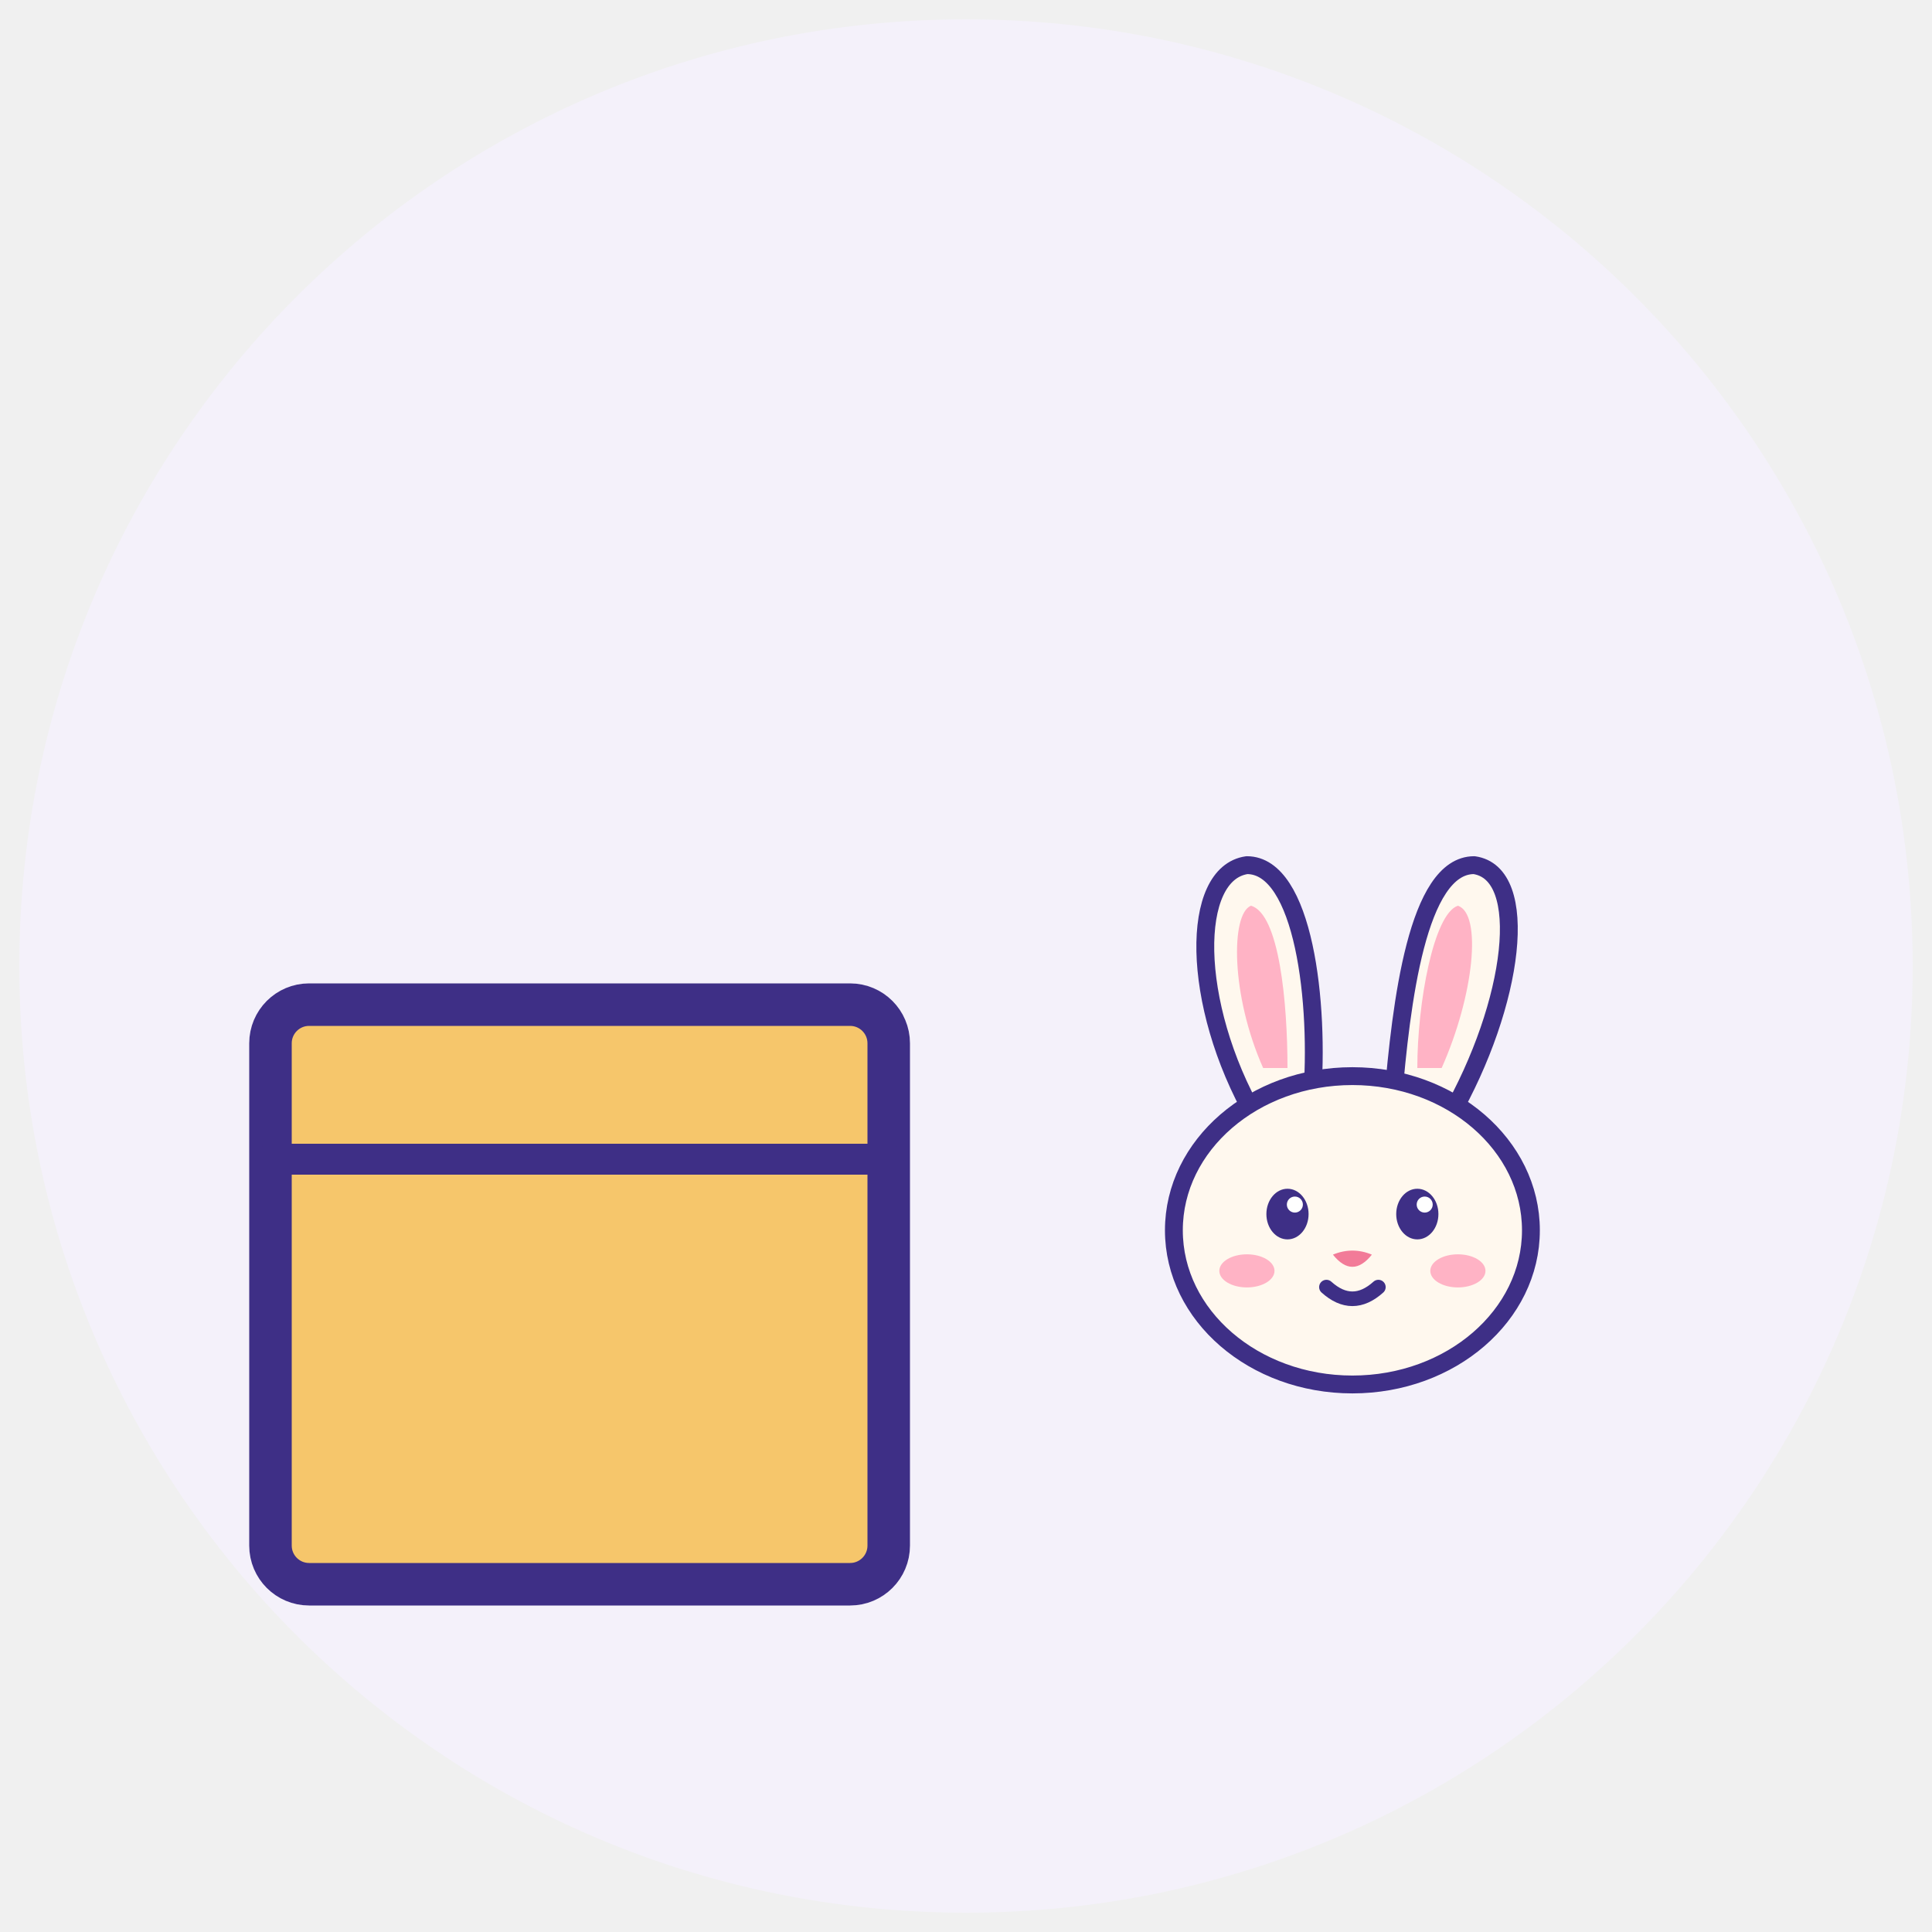
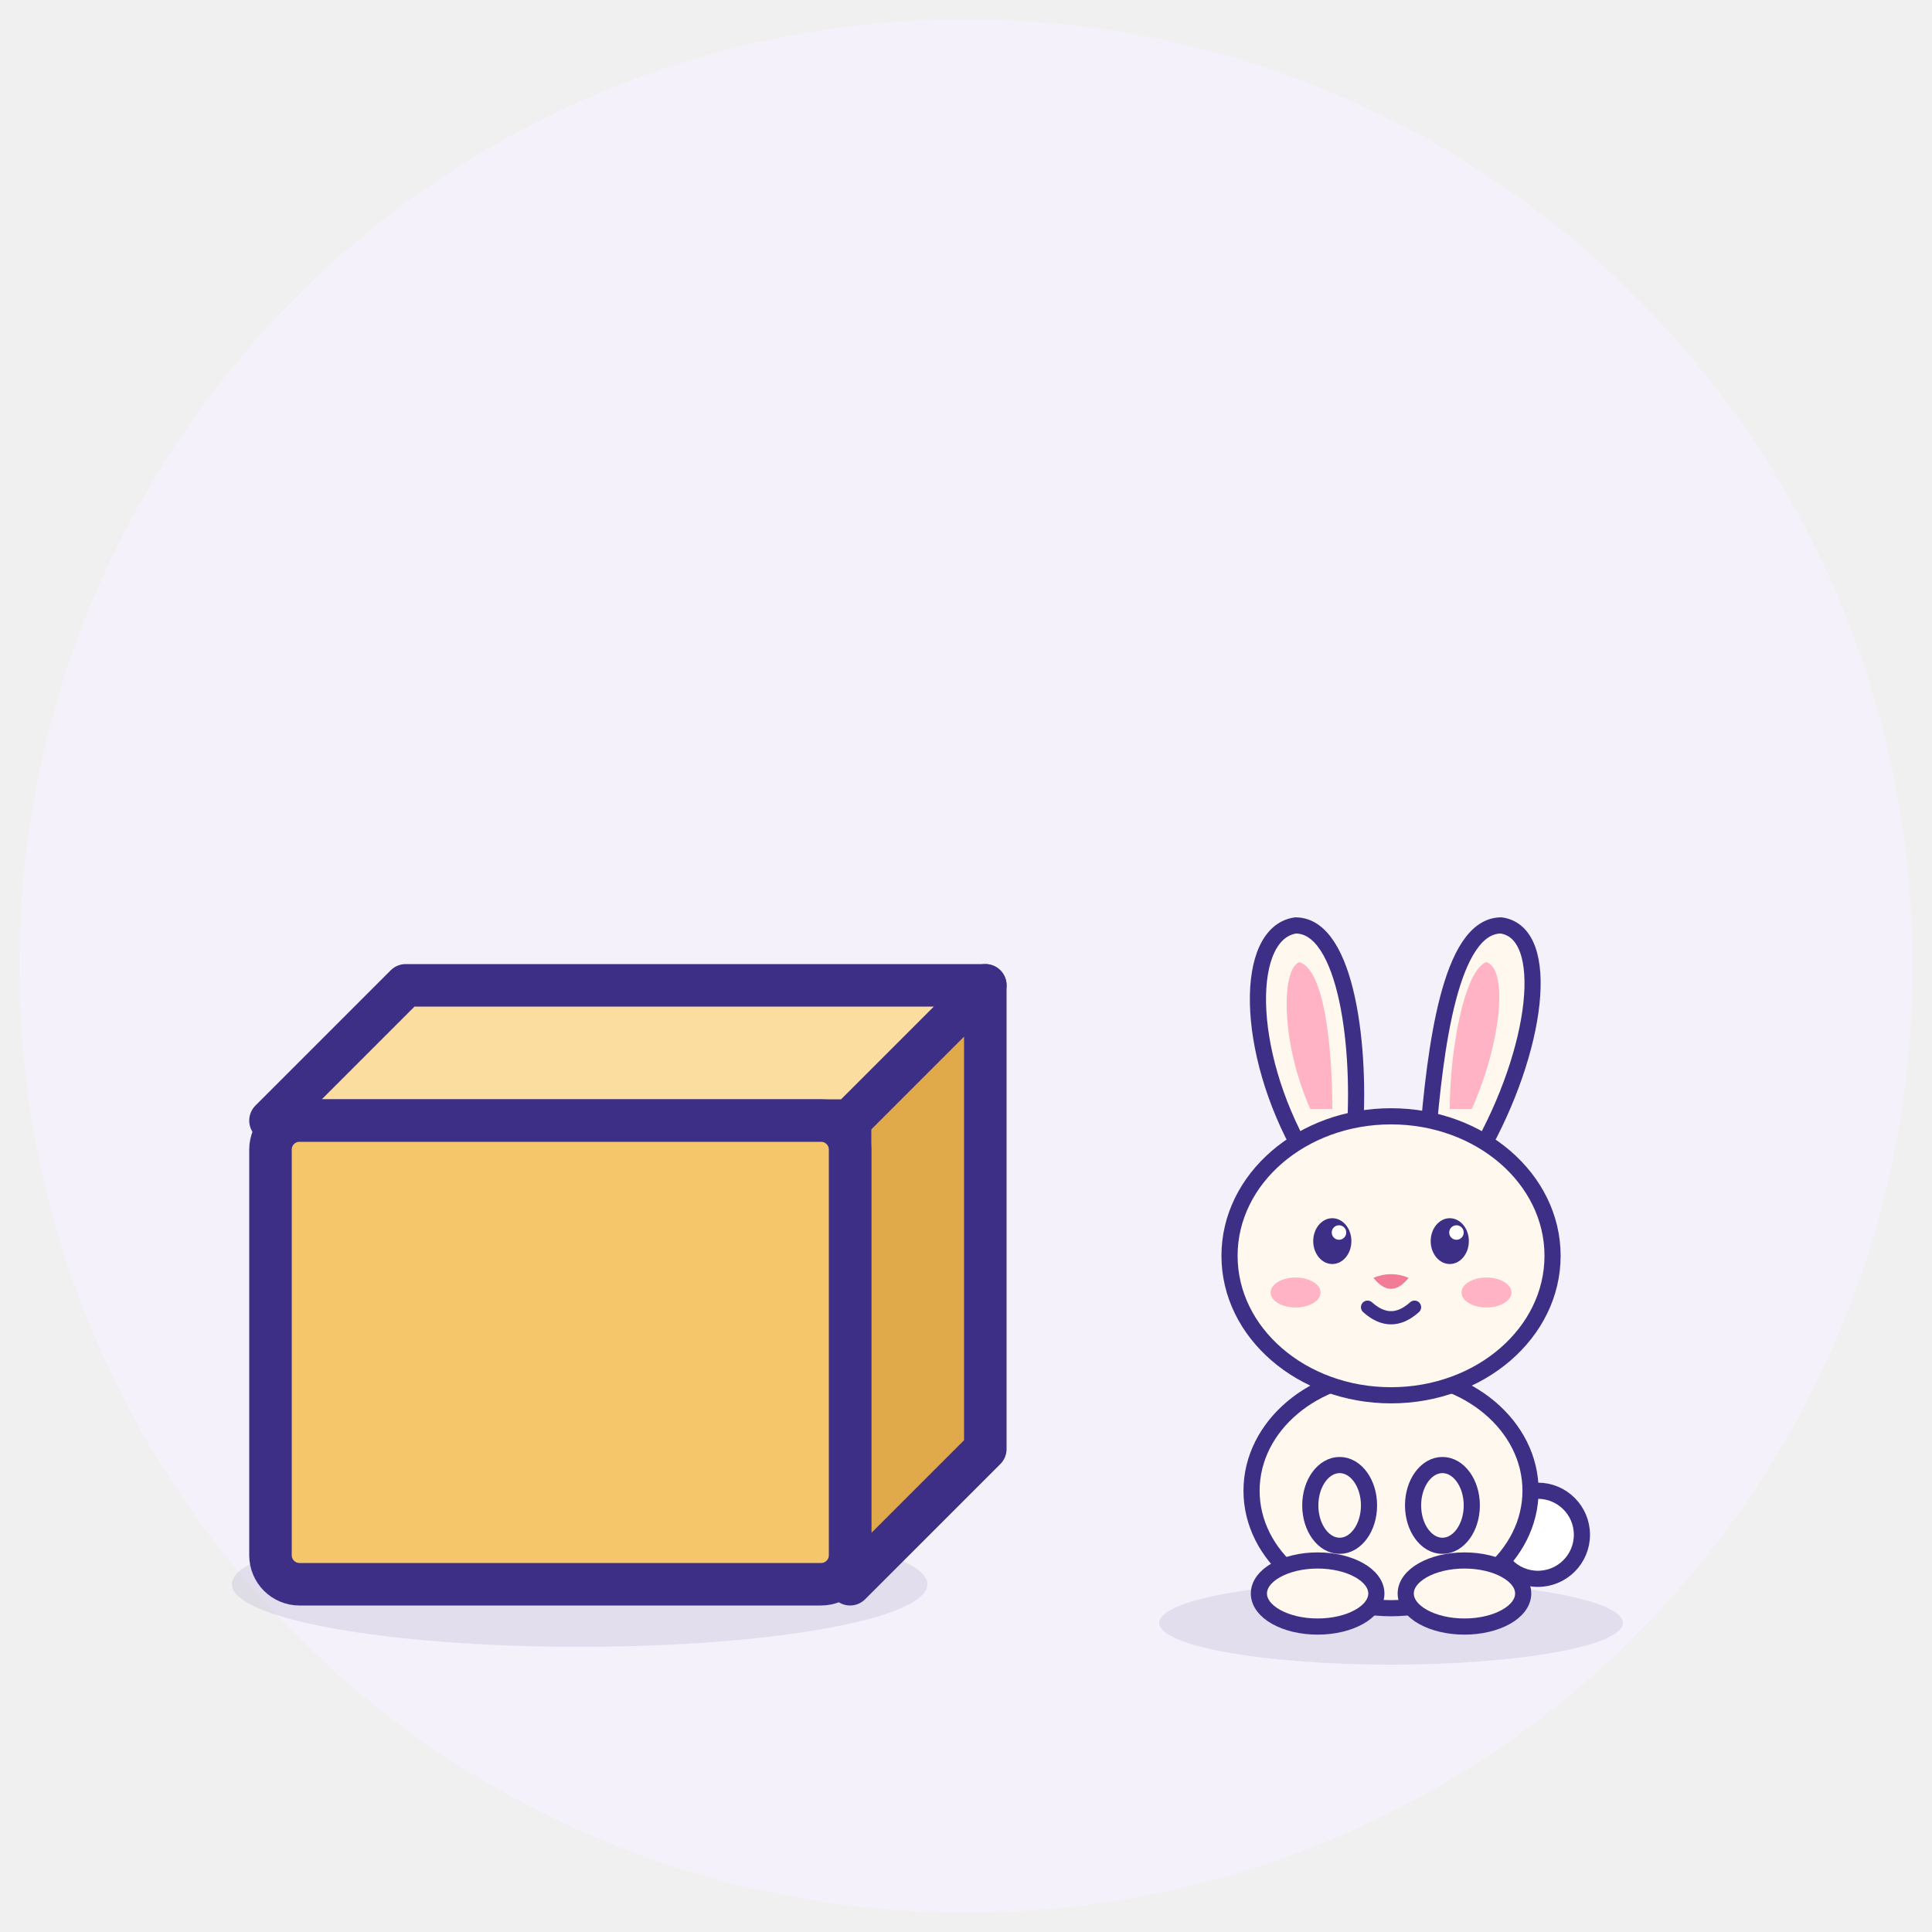
<svg xmlns="http://www.w3.org/2000/svg" viewBox="0 0 100 100" width="256" height="256">
  <circle cx="50" cy="50" r="49" fill="#F4F1FA" />
-   <rect x="14" y="52" width="32" height="30" rx="2" fill="#F6C66B" stroke="#3E2F86" stroke-width="2.2" stroke-linejoin="round" />
-   <path d="M14 60 H46" fill="none" stroke="#3E2F86" stroke-width="1.6" stroke-linecap="round" stroke-linejoin="round" />
-   <g transform="translate(70 62) scale(0.42) translate(-50 -50)">
+   <ellipse cx="30" cy="82" rx="18" ry="3.24" fill="#3E2F86" opacity="0.1" />
+   <path d="M14 58 L21 51 H51 L44 58Z" fill="#FBDDA0" stroke="#3E2F86" stroke-width="2.2" stroke-linejoin="round" stroke-linecap="round" />
+   <path d="M44 58 L51 51 V75 L44 82Z" fill="#E0A94A" stroke="#3E2F86" stroke-width="2.2" stroke-linejoin="round" stroke-linecap="round" />
+   <rect x="14" y="58" width="30" height="24" rx="1.5" fill="#F6C66B" stroke="#3E2F86" stroke-width="2.2" stroke-linejoin="round" />
+   <ellipse cx="72" cy="84" rx="12" ry="2.16" fill="#3E2F86" opacity="0.1" />
+   <g transform="translate(72 84) scale(0.38) translate(-50 -104)">
+     <circle cx="70" cy="92" r="6" fill="#fff" stroke="#3E2F86" stroke-width="2.2" />
+     <ellipse cx="50" cy="86" rx="19" ry="16" fill="#FFF8EE" stroke="#3E2F86" stroke-width="2.2" />
+     <ellipse cx="40" cy="100" rx="8" ry="4.5" fill="#FFF8EE" stroke="#3E2F86" stroke-width="2.2" />
+     <ellipse cx="60" cy="100" rx="8" ry="4.5" fill="#FFF8EE" stroke="#3E2F86" stroke-width="2.2" />
+     <ellipse cx="43" cy="88" rx="4" ry="5.5" fill="#FFF8EE" stroke="#3E2F86" stroke-width="2.2" />
+     <ellipse cx="57" cy="88" rx="4" ry="5.5" fill="#FFF8EE" stroke="#3E2F86" stroke-width="2.2" />
    <path d="M38 40 C30 26 30 10 37 9 C44 9 46 26 45 38Z" fill="#FFF8EE" stroke="#3E2F86" stroke-width="2.2" stroke-linejoin="round" stroke-linecap="round" />
    <path d="M39 34 C35 25 35 15 37.5 14 C41 15 42 26 42 34Z" fill="#FFB3C5" />
    <path d="M55 38 C56 26 58 9 65 9 C72 10 70 26 62 40Z" fill="#FFF8EE" stroke="#3E2F86" stroke-width="2.2" stroke-linejoin="round" stroke-linecap="round" />
    <path d="M58 34 C58 26 60 15 63 14 C66 15 65 25 61 34Z" fill="#FFB3C5" />
    <ellipse cx="50" cy="54" rx="22" ry="19" fill="#FFF8EE" stroke="#3E2F86" stroke-width="2.2" />
    <ellipse cx="42" cy="52" rx="2.6" ry="3.12" fill="#3E2F86" />
    <circle cx="42.91" cy="50.83" r="0.988" fill="#fff" />
    <ellipse cx="58" cy="52" rx="2.6" ry="3.12" fill="#3E2F86" />
    <circle cx="58.91" cy="50.83" r="0.988" fill="#fff" />
    <ellipse cx="37" cy="59" rx="3.4" ry="2.04" fill="#FFB3C5" />
    <ellipse cx="63" cy="59" rx="3.4" ry="2.04" fill="#FFB3C5" />
    <path d="M47.6 57 Q50 56 52.4 57 Q50 60 47.6 57Z" fill="#F27B98" />
    <path d="M46.8 61 Q50 63.88 53.2 61" fill="none" stroke="#3E2F86" stroke-width="1.8" stroke-linecap="round" stroke-linejoin="round" />
  </g>
</svg>
